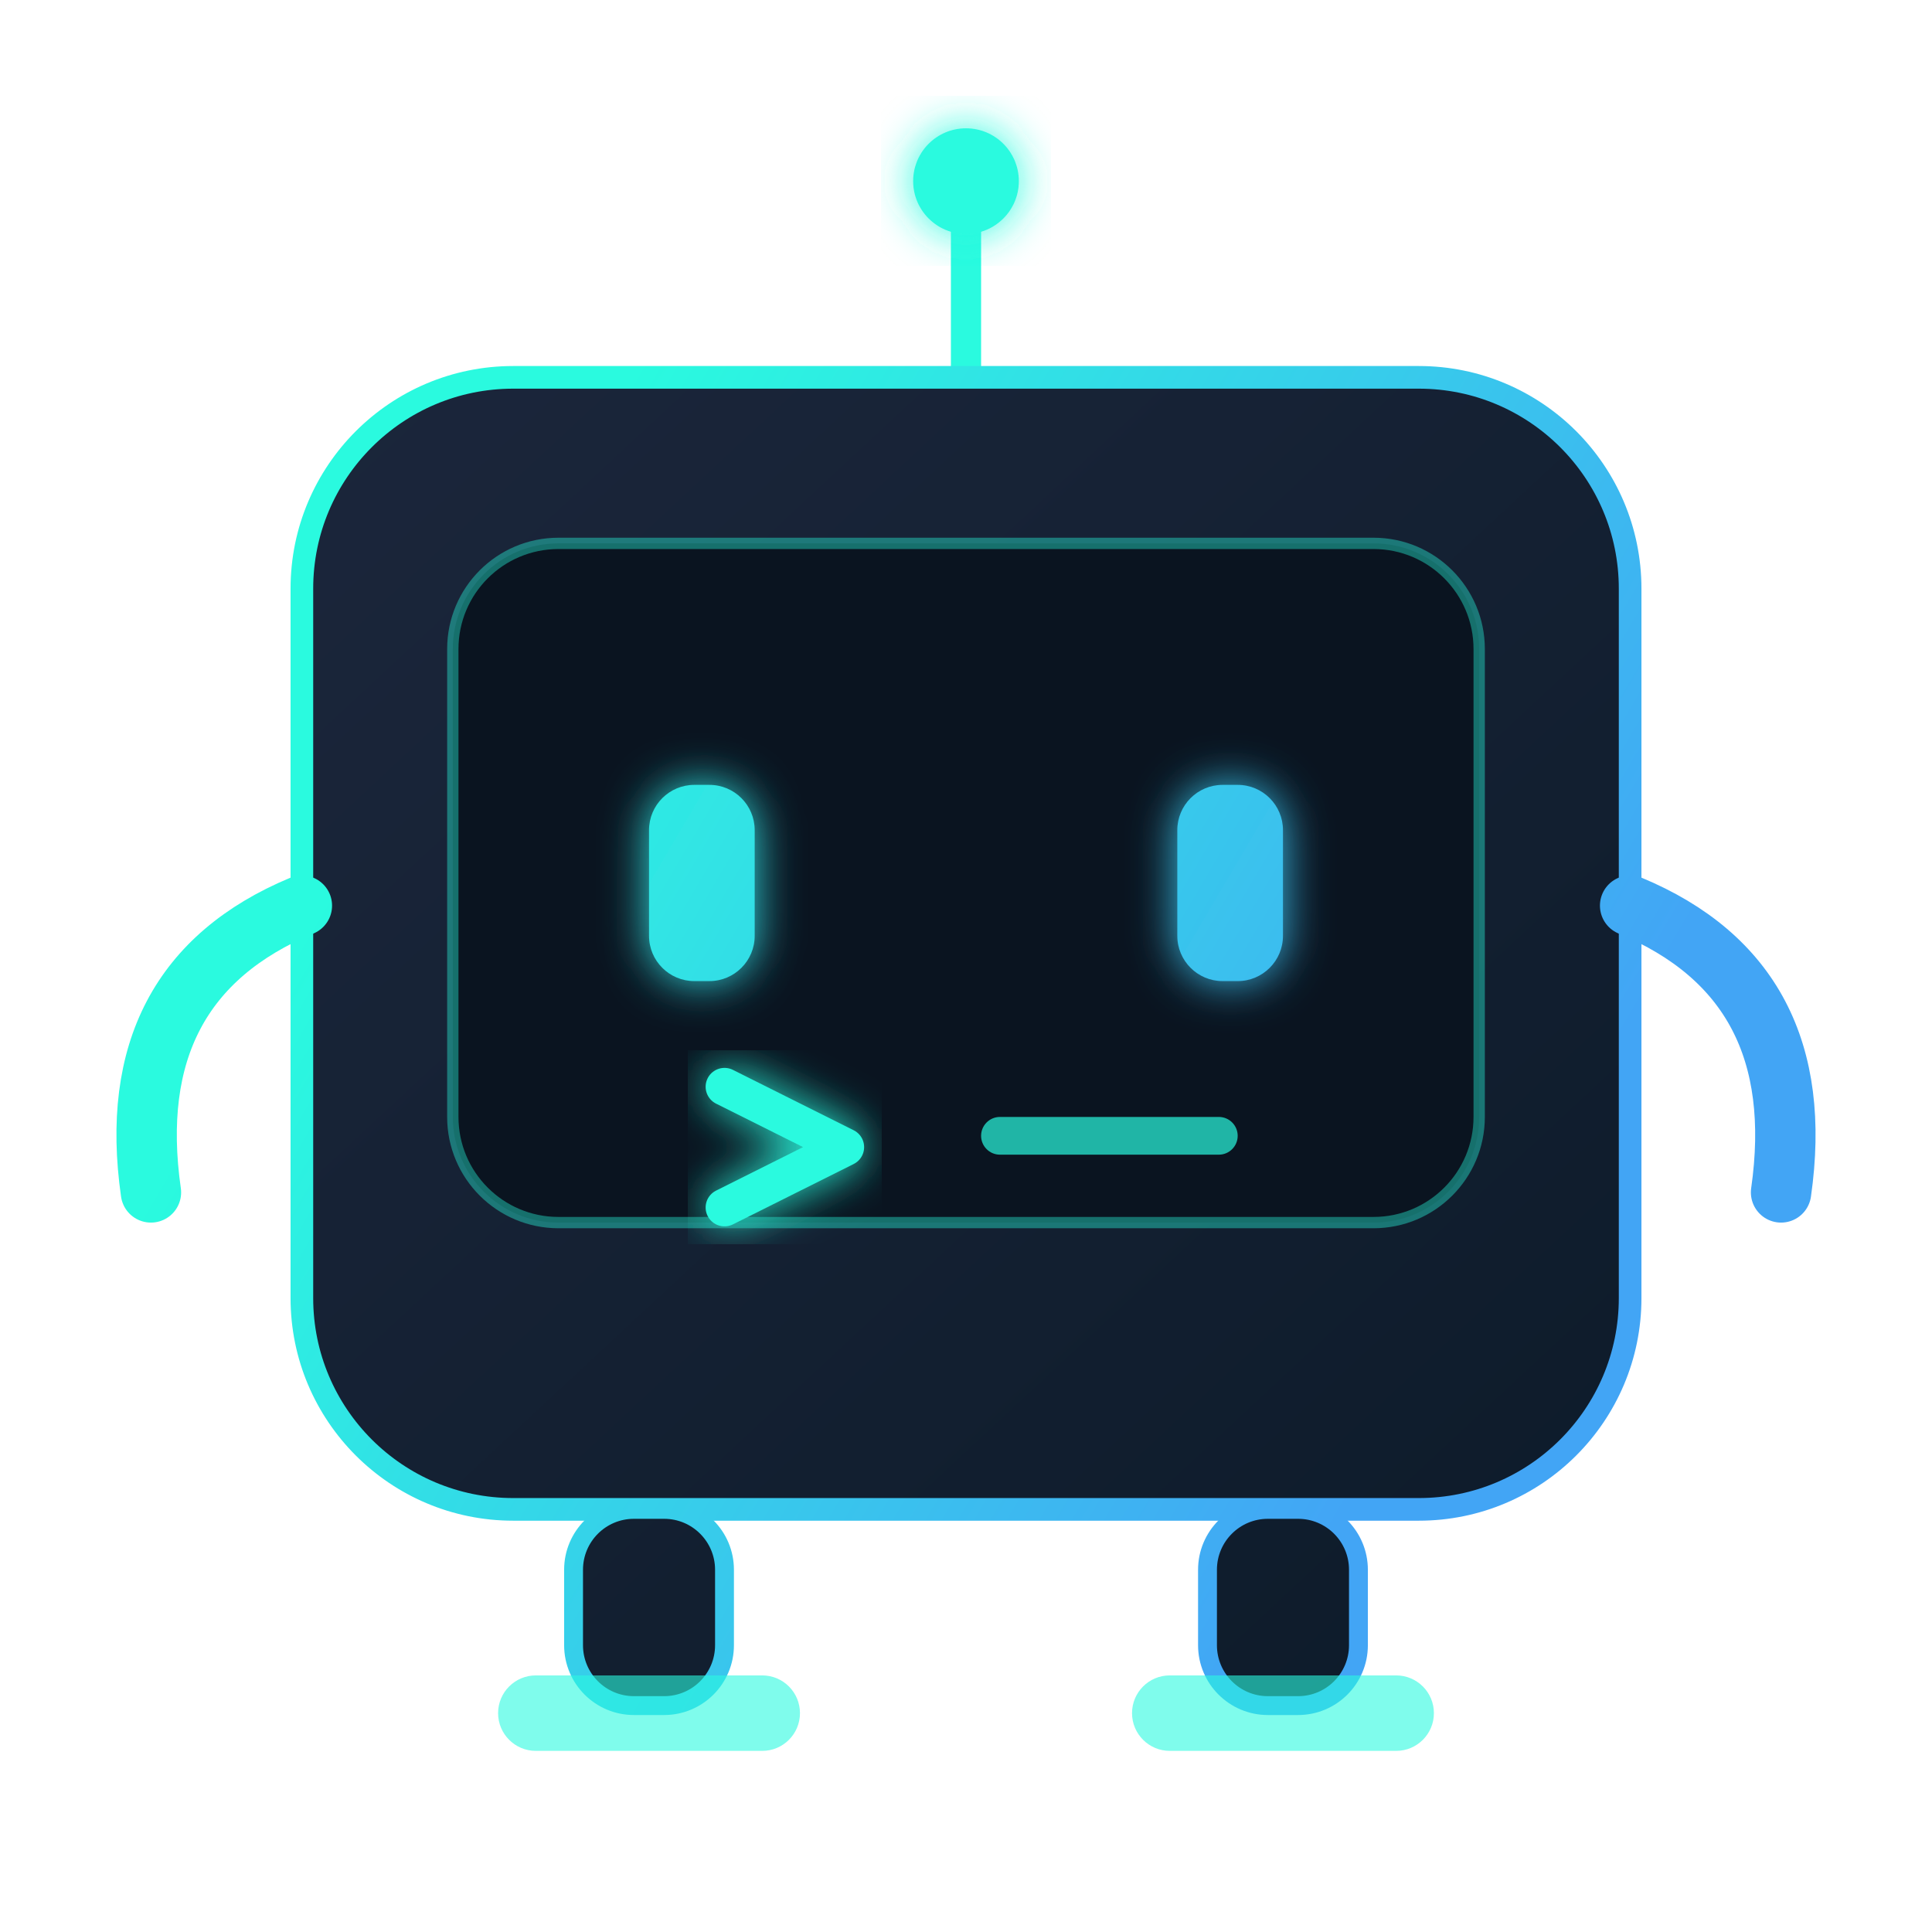
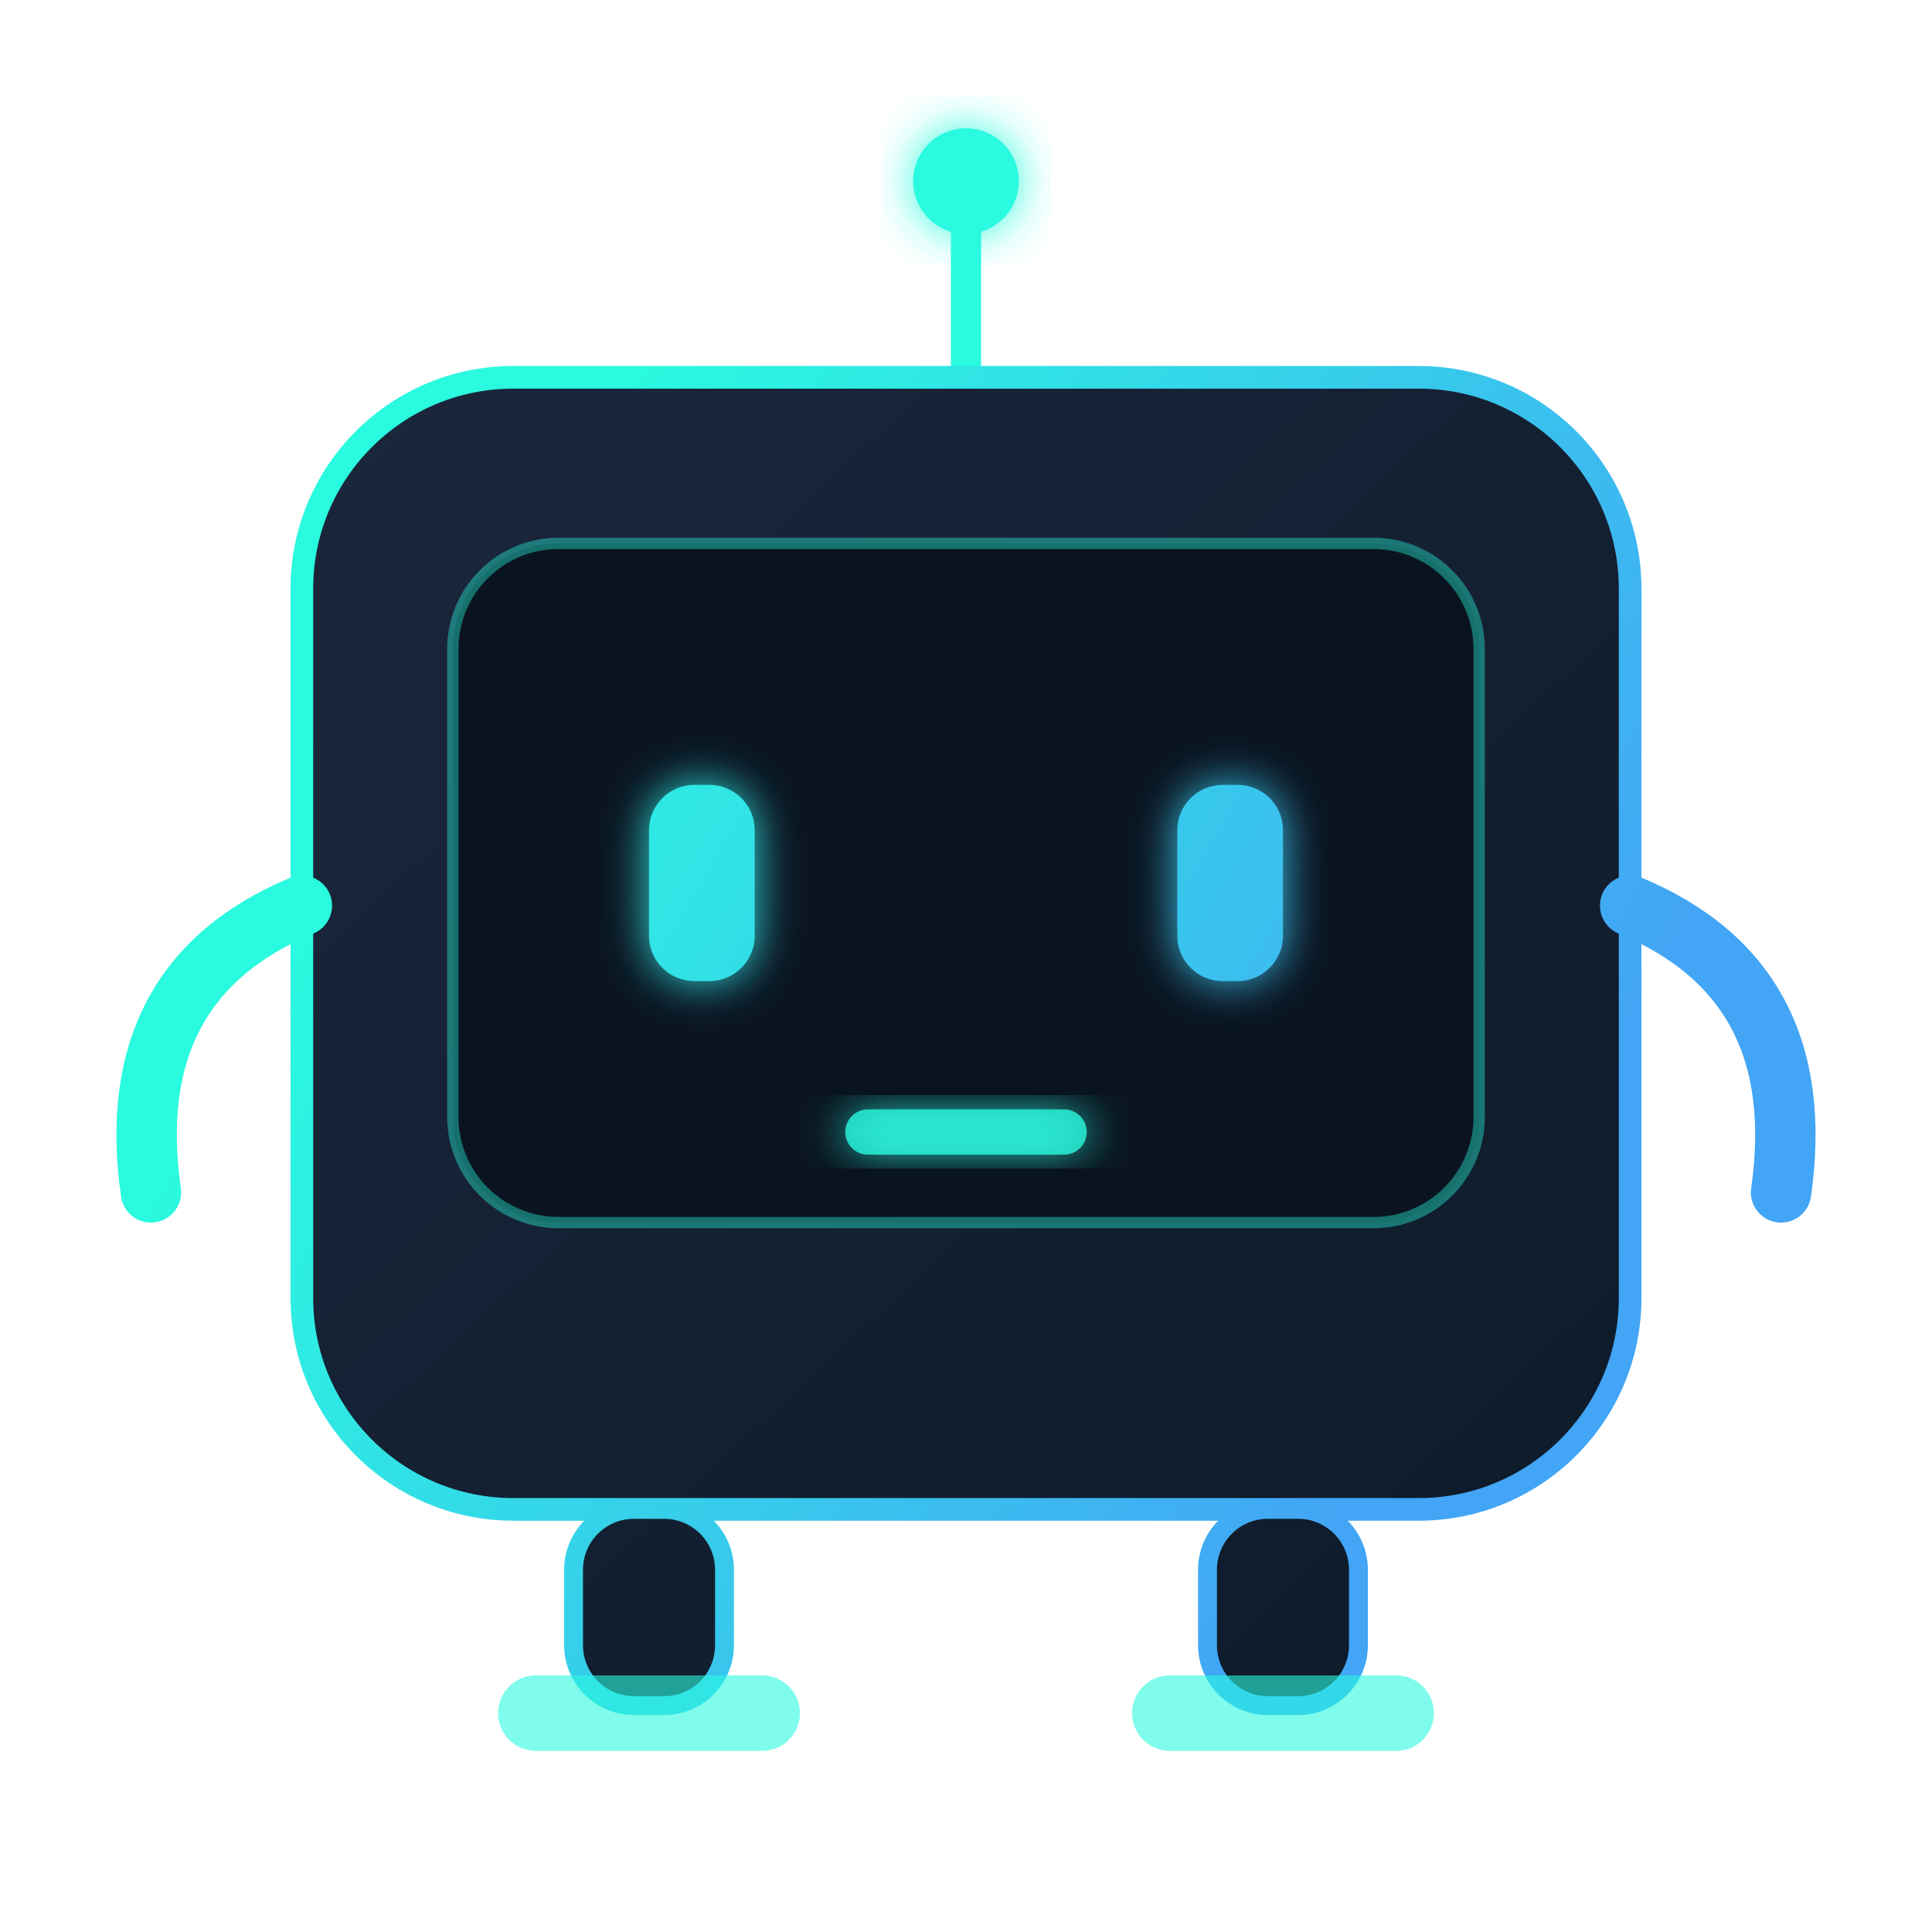
<svg xmlns="http://www.w3.org/2000/svg" width="256" height="256" viewBox="0 0 256 256" fill="none">
  <defs>
    <linearGradient id="bodyGrad" x1="48" y1="48" x2="208" y2="220" gradientUnits="userSpaceOnUse">
      <stop offset="0" stop-color="#1b263b" />
      <stop offset="1" stop-color="#0d1b2a" />
    </linearGradient>
    <linearGradient id="cyanGrad" x1="60" y1="90" x2="196" y2="170" gradientUnits="userSpaceOnUse">
      <stop offset="0" stop-color="#2afadf" />
      <stop offset="1" stop-color="#42a5f5" />
    </linearGradient>
    <filter id="glow" x="-30%" y="-30%" width="160%" height="160%">
      <feGaussianBlur stdDeviation="3" result="blur" />
      <feMerge>
        <feMergeNode in="blur" />
        <feMergeNode in="SourceGraphic" />
      </feMerge>
    </filter>
  </defs>
  <line x1="128" y1="30" x2="128" y2="50" stroke="#2afadf" stroke-width="4" stroke-linecap="round" />
  <circle cx="128" cy="24" r="7" fill="#2afadf" filter="url(#glow)">
    <animate attributeName="opacity" values="1;0.3;1" dur="1.6s" repeatCount="indefinite" />
  </circle>
  <rect x="40" y="50" width="176" height="150" rx="28" fill="url(#bodyGrad)" stroke="url(#cyanGrad)" stroke-width="3" />
  <rect x="60" y="72" width="136" height="90" rx="14" fill="#0a1420" stroke="#2afadf" stroke-opacity="0.4" stroke-width="1.5" />
  <g filter="url(#glow)">
    <rect x="86" y="104" width="14" height="26" rx="6" fill="url(#cyanGrad)">
      <animate attributeName="height" values="26;2;26" keyTimes="0;0.5;1" dur="3.2s" repeatCount="indefinite" />
      <animate attributeName="y" values="104;117;104" keyTimes="0;0.5;1" dur="3.2s" repeatCount="indefinite" />
    </rect>
    <rect x="156" y="104" width="14" height="26" rx="6" fill="url(#cyanGrad)">
      <animate attributeName="height" values="26;2;26" keyTimes="0;0.5;1" dur="3.2s" repeatCount="indefinite" />
      <animate attributeName="y" values="104;117;104" keyTimes="0;0.5;1" dur="3.2s" repeatCount="indefinite" />
    </rect>
  </g>
-   <path d="M96 144 L112 152 L96 160" stroke="#2afadf" stroke-width="5" stroke-linecap="round" stroke-linejoin="round" fill="none" filter="url(#glow)" />
-   <rect x="130" y="148" width="34" height="5" rx="2.5" fill="#2afadf" fill-opacity="0.7" />
+   <rect x="112" y="147" width="32" height="6" rx="3" fill="#2afadf" fill-opacity="0.8" filter="url(#glow)" />
  <path d="M40 120 Q16 130 20 158" stroke="url(#cyanGrad)" stroke-width="8" stroke-linecap="round" fill="none" />
  <path d="M216 120 Q240 130 236 158" stroke="url(#cyanGrad)" stroke-width="8" stroke-linecap="round" fill="none" />
  <rect x="76" y="200" width="20" height="26" rx="8" fill="url(#bodyGrad)" stroke="url(#cyanGrad)" stroke-width="2.5" />
  <rect x="160" y="200" width="20" height="26" rx="8" fill="url(#bodyGrad)" stroke="url(#cyanGrad)" stroke-width="2.5" />
  <rect x="66" y="222" width="40" height="10" rx="5" fill="#2afadf" fill-opacity="0.6" />
  <rect x="150" y="222" width="40" height="10" rx="5" fill="#2afadf" fill-opacity="0.6" />
</svg>
